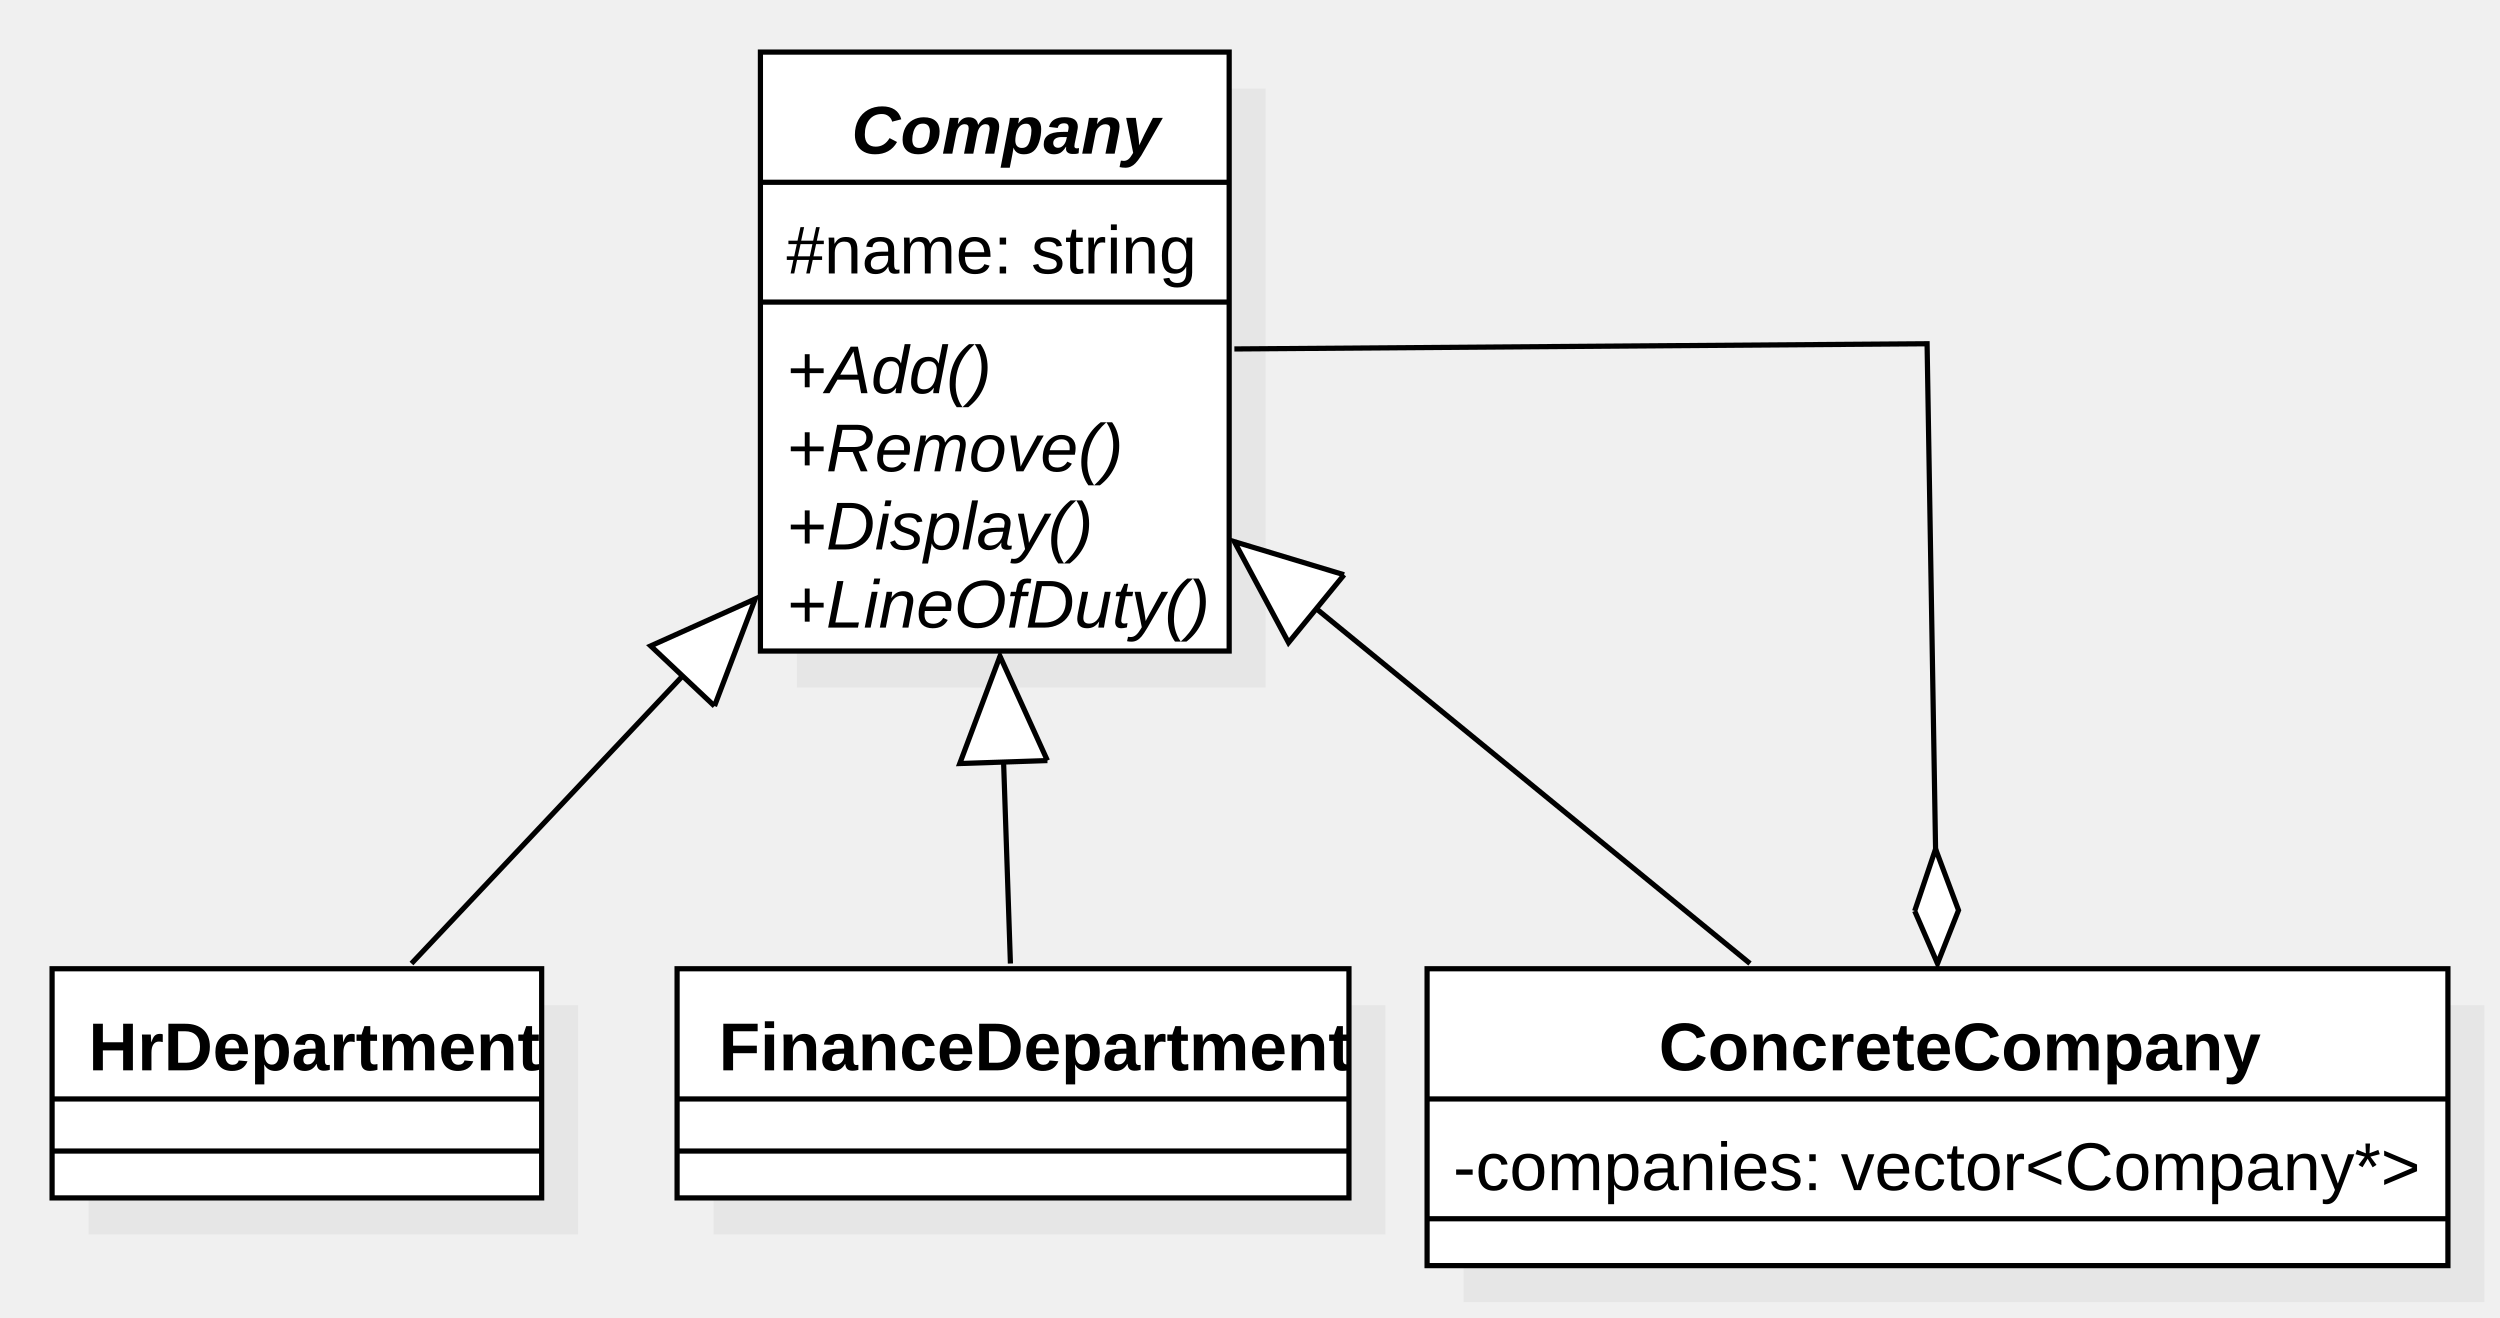
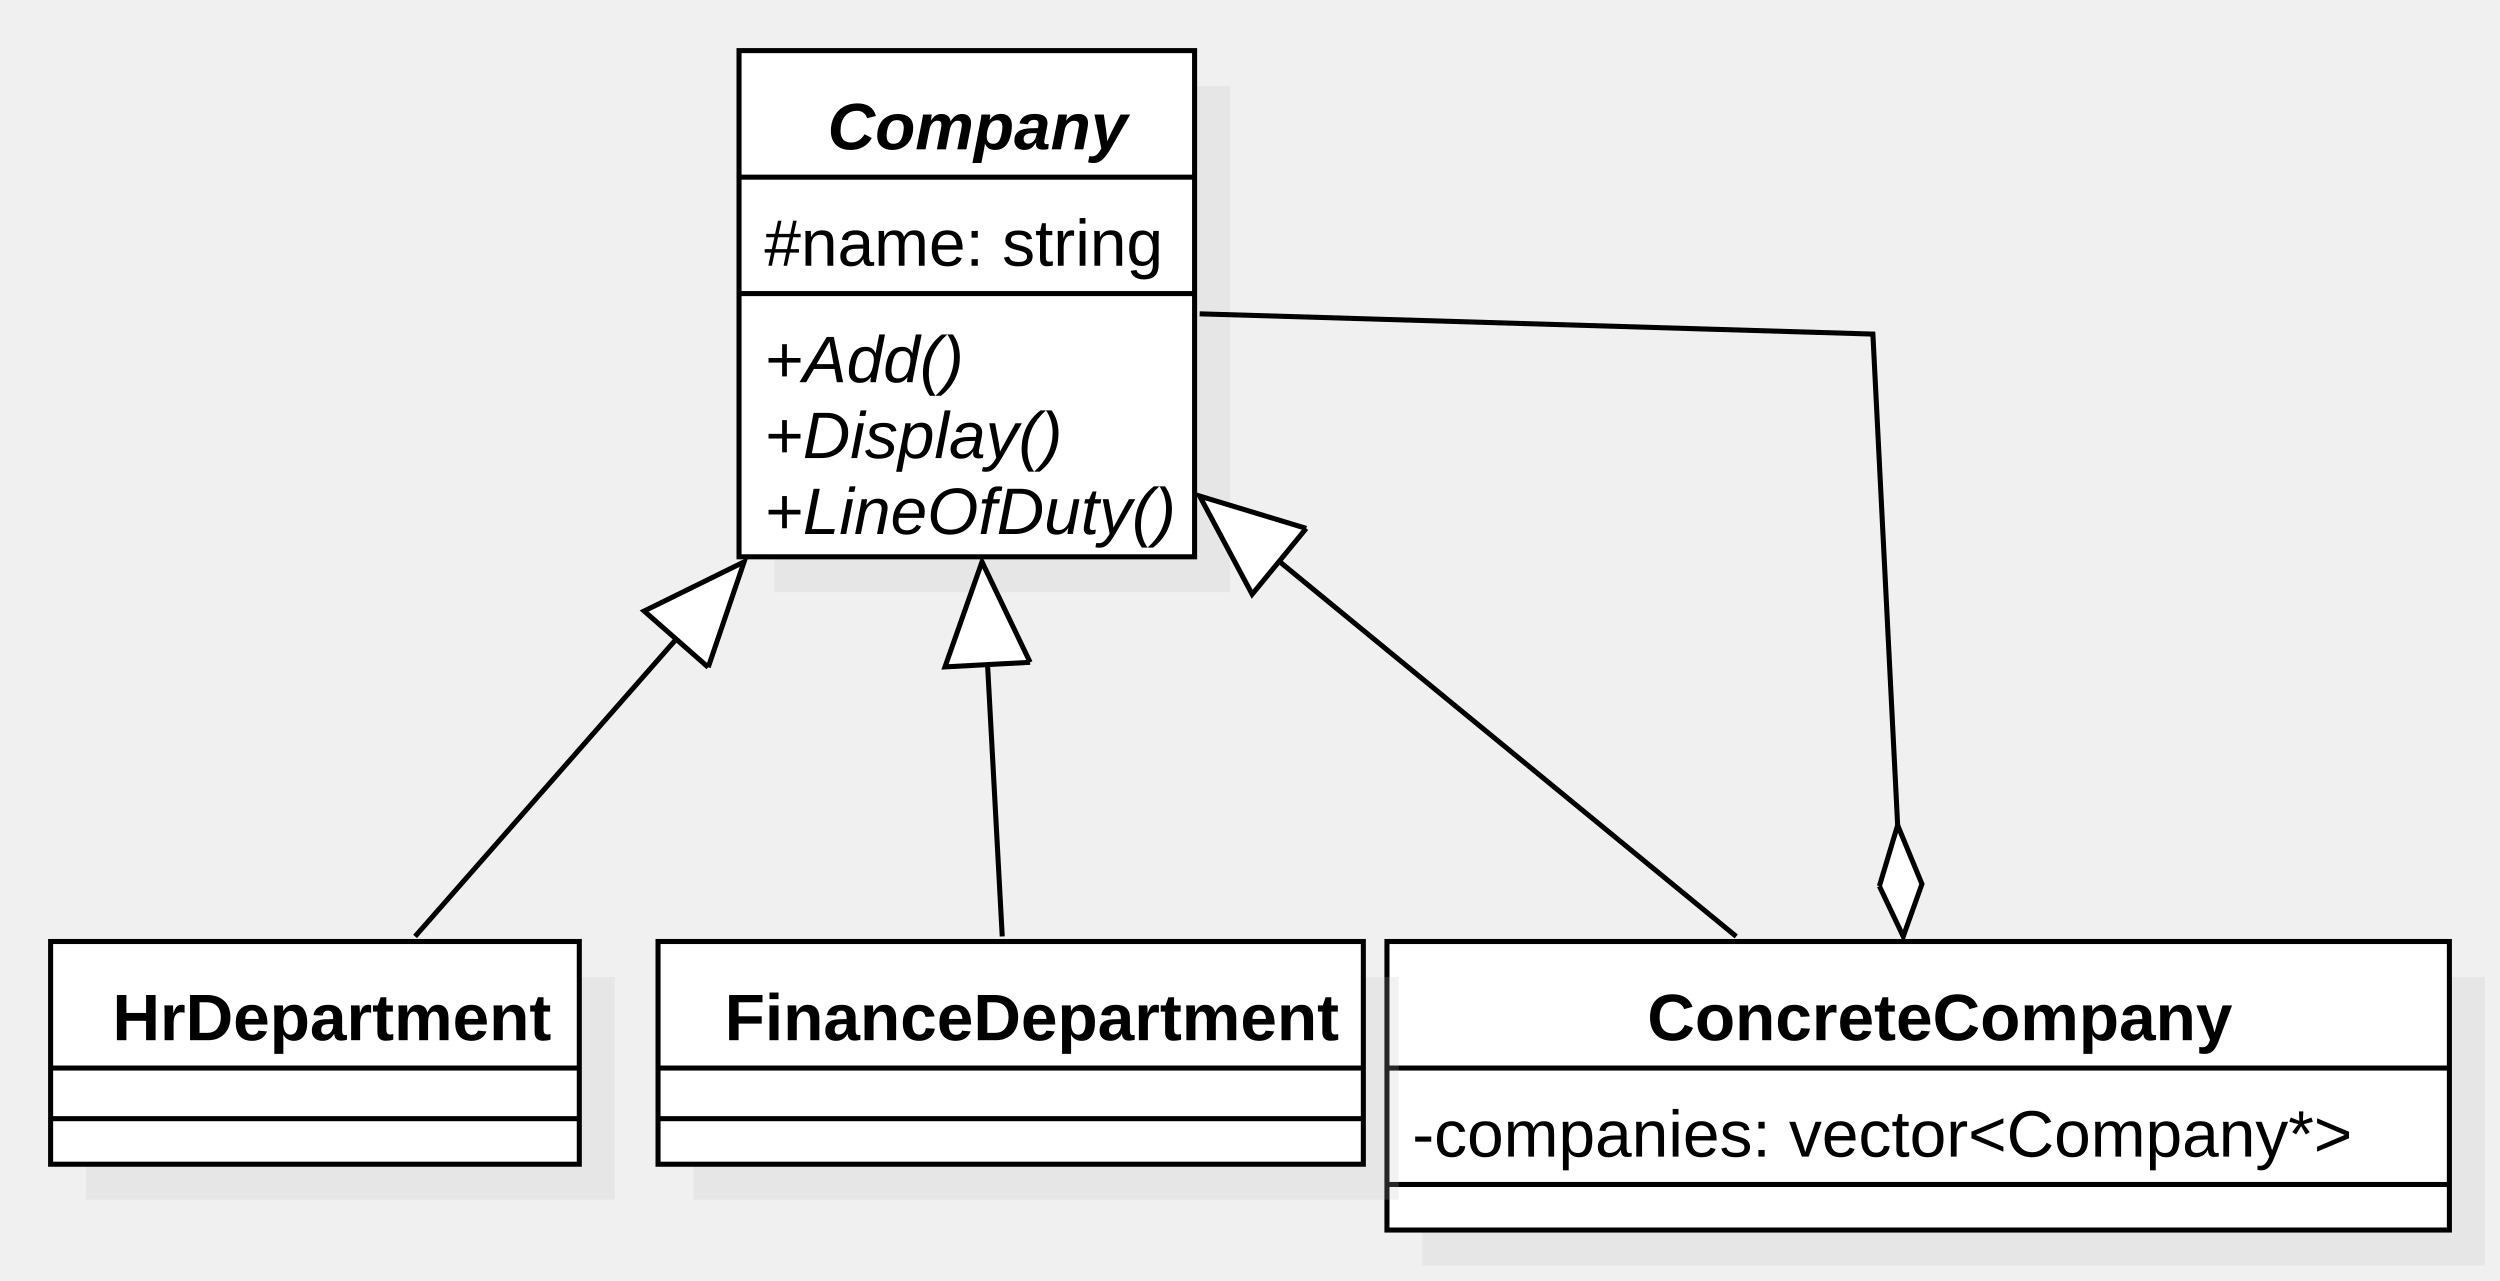
- <svg xmlns="http://www.w3.org/2000/svg" version="1.1" width="480" height="253">
+ <svg xmlns="http://www.w3.org/2000/svg" version="1.1" width="493.891" height="253">
  <defs />
  <g>
    <g transform="translate(-174,-190) scale(1,1)">
-       <rect fill="#C0C0C0" stroke="none" x="327" y="207" width="90" height="115" opacity="0.2" />
+       <rect fill="#C0C0C0" stroke="none" x="327" y="207" width="90" height="100" opacity="0.2" />
    </g>
    <g transform="translate(-174,-190) scale(1,1)">
-       <rect fill="#ffffff" stroke="none" x="320" y="200" width="90" height="115" />
+       <rect fill="#ffffff" stroke="none" x="320" y="200" width="90" height="100" />
    </g>
    <g transform="translate(-174,-190) scale(1,1)">
-       <path fill="none" stroke="#000000" d="M 320 200 L 410 200 L 410 315 L 320 315 L 320 200 Z Z" stroke-miterlimit="10" />
+       <path fill="none" stroke="#000000" d="M 320 200 L 410 200 L 410 300 L 320 300 L 320 200 Z Z" stroke-miterlimit="10" />
    </g>
    <g transform="translate(-174,-190) scale(1,1)">
      <path fill="none" stroke="#000000" d="M 320 225 L 410 225" stroke-miterlimit="10" />
    </g>
    <g transform="translate(-174,-190) scale(1,1)">
      <path fill="none" stroke="#000000" d="M 320 248 L 410 248" stroke-miterlimit="10" />
    </g>
    <g transform="translate(-174,-190) scale(1,1)">
      <g>
        <path fill="none" stroke="none" />
        <text fill="#000000" stroke="none" font-family="Arial" font-size="13px" font-style="italic" font-weight="bold" text-decoration="none" x="337.5" y="219.5">Company</text>
      </g>
    </g>
    <g transform="translate(-174,-190) scale(1,1)">
      <g>
        <path fill="none" stroke="none" />
        <text fill="#000000" stroke="none" font-family="Arial" font-size="13px" font-style="normal" font-weight="normal" text-decoration="none" x="325" y="242.5">#name: string</text>
      </g>
    </g>
    <g transform="translate(-174,-190) scale(1,1)">
      <g>
        <path fill="none" stroke="none" />
        <text fill="#000000" stroke="none" font-family="Arial" font-size="13px" font-style="italic" font-weight="normal" text-decoration="none" x="325" y="265.5">+Add()</text>
      </g>
    </g>
    <g transform="translate(-174,-190) scale(1,1)">
      <g>
        <path fill="none" stroke="none" />
-         <text fill="#000000" stroke="none" font-family="Arial" font-size="13px" font-style="italic" font-weight="normal" text-decoration="none" x="325" y="280.5">+Remove()</text>
+         <text fill="#000000" stroke="none" font-family="Arial" font-size="13px" font-style="italic" font-weight="normal" text-decoration="none" x="325" y="280.5">+Display()</text>
      </g>
    </g>
    <g transform="translate(-174,-190) scale(1,1)">
      <g>
        <path fill="none" stroke="none" />
-         <text fill="#000000" stroke="none" font-family="Arial" font-size="13px" font-style="italic" font-weight="normal" text-decoration="none" x="325" y="295.5">+Display()</text>
+         <text fill="#000000" stroke="none" font-family="Arial" font-size="13px" font-style="italic" font-weight="normal" text-decoration="none" x="325" y="295.5">+LineOfDuty()</text>
      </g>
+     </g>
+     <g transform="translate(-174,-190) scale(1,1)">
+       <rect fill="#C0C0C0" stroke="none" x="455" y="383" width="209.891" height="57" opacity="0.2" />
+     </g>
+     <g transform="translate(-174,-190) scale(1,1)">
+       <rect fill="#ffffff" stroke="none" x="448" y="376" width="209.891" height="57" />
+     </g>
+     <g transform="translate(-174,-190) scale(1,1)">
+       <path fill="none" stroke="#000000" d="M 448 376 L 657.891 376 L 657.891 433 L 448 433 L 448 376 Z Z" stroke-miterlimit="10" />
+     </g>
+     <g transform="translate(-174,-190) scale(1,1)">
+       <path fill="none" stroke="#000000" d="M 448 401 L 657.891 401" stroke-miterlimit="10" />
+     </g>
+     <g transform="translate(-174,-190) scale(1,1)">
+       <path fill="none" stroke="#000000" d="M 448 424 L 657.891 424" stroke-miterlimit="10" />
    </g>
    <g transform="translate(-174,-190) scale(1,1)">
      <g>
        <path fill="none" stroke="none" />
-         <text fill="#000000" stroke="none" font-family="Arial" font-size="13px" font-style="italic" font-weight="normal" text-decoration="none" x="325" y="310.5">+LineOfDuty()</text>
-       </g>
-     </g>
-     <g transform="translate(-174,-190) scale(1,1)">
-       <rect fill="#C0C0C0" stroke="none" x="455" y="383" width="196" height="57" opacity="0.2" />
-     </g>
-     <g transform="translate(-174,-190) scale(1,1)">
-       <rect fill="#ffffff" stroke="none" x="448" y="376" width="196" height="57" />
-     </g>
-     <g transform="translate(-174,-190) scale(1,1)">
-       <path fill="none" stroke="#000000" d="M 448 376 L 644 376 L 644 433 L 448 433 L 448 376 Z Z" stroke-miterlimit="10" />
-     </g>
-     <g transform="translate(-174,-190) scale(1,1)">
-       <path fill="none" stroke="#000000" d="M 448 401 L 644 401" stroke-miterlimit="10" />
-     </g>
-     <g transform="translate(-174,-190) scale(1,1)">
-       <path fill="none" stroke="#000000" d="M 448 424 L 644 424" stroke-miterlimit="10" />
-     </g>
-     <g transform="translate(-174,-190) scale(1,1)">
-       <g>
-         <path fill="none" stroke="none" />
-         <text fill="#000000" stroke="none" font-family="Arial" font-size="13px" font-style="normal" font-weight="bold" text-decoration="none" x="492.5" y="395.5">ConcreteCompany</text>
+         <text fill="#000000" stroke="none" font-family="Arial" font-size="13px" font-style="normal" font-weight="bold" text-decoration="none" x="499.445" y="395.5">ConcreteCompany</text>
      </g>
    </g>
    <g transform="translate(-174,-190) scale(1,1)">
      <g>
        <path fill="none" stroke="none" />
        <text fill="#000000" stroke="none" font-family="Arial" font-size="13px" font-style="normal" font-weight="normal" text-decoration="none" x="453" y="418.5">-companies: vector&lt;Company*&gt;</text>
      </g>
    </g>
    <g transform="translate(-174,-190) scale(1,1)">
-       <rect fill="#C0C0C0" stroke="none" x="191" y="383" width="94" height="44" opacity="0.2" />
+       <rect fill="#C0C0C0" stroke="none" x="191" y="383" width="104.443" height="44" opacity="0.2" />
    </g>
    <g transform="translate(-174,-190) scale(1,1)">
-       <rect fill="#ffffff" stroke="none" x="184" y="376" width="94" height="44" />
+       <rect fill="#ffffff" stroke="none" x="184" y="376" width="104.443" height="44" />
    </g>
    <g transform="translate(-174,-190) scale(1,1)">
-       <path fill="none" stroke="#000000" d="M 184 376 L 278 376 L 278 420 L 184 420 L 184 376 Z Z" stroke-miterlimit="10" />
+       <path fill="none" stroke="#000000" d="M 184 376 L 288.443 376 L 288.443 420 L 184 420 L 184 376 Z Z" stroke-miterlimit="10" />
    </g>
    <g transform="translate(-174,-190) scale(1,1)">
-       <path fill="none" stroke="#000000" d="M 184 401 L 278 401" stroke-miterlimit="10" />
+       <path fill="none" stroke="#000000" d="M 184 401 L 288.443 401" stroke-miterlimit="10" />
    </g>
    <g transform="translate(-174,-190) scale(1,1)">
-       <path fill="none" stroke="#000000" d="M 184 411 L 278 411" stroke-miterlimit="10" />
+       <path fill="none" stroke="#000000" d="M 184 411 L 288.443 411" stroke-miterlimit="10" />
    </g>
    <g transform="translate(-174,-190) scale(1,1)">
      <g>
        <path fill="none" stroke="none" />
-         <text fill="#000000" stroke="none" font-family="Arial" font-size="13px" font-style="normal" font-weight="bold" text-decoration="none" x="191" y="395.5">HrDepartment</text>
+         <text fill="#000000" stroke="none" font-family="Arial" font-size="13px" font-style="normal" font-weight="bold" text-decoration="none" x="196.222" y="395.5">HrDepartment</text>
      </g>
    </g>
    <g transform="translate(-174,-190) scale(1,1)">
-       <rect fill="#C0C0C0" stroke="none" x="311" y="383" width="129" height="44" opacity="0.2" />
+       <rect fill="#C0C0C0" stroke="none" x="311" y="383" width="139.336" height="44" opacity="0.2" />
    </g>
    <g transform="translate(-174,-190) scale(1,1)">
-       <rect fill="#ffffff" stroke="none" x="304" y="376" width="129" height="44" />
+       <rect fill="#ffffff" stroke="none" x="304" y="376" width="139.336" height="44" />
    </g>
    <g transform="translate(-174,-190) scale(1,1)">
-       <path fill="none" stroke="#000000" d="M 304 376 L 433 376 L 433 420 L 304 420 L 304 376 Z Z" stroke-miterlimit="10" />
+       <path fill="none" stroke="#000000" d="M 304 376 L 443.336 376 L 443.336 420 L 304 420 L 304 376 Z Z" stroke-miterlimit="10" />
    </g>
    <g transform="translate(-174,-190) scale(1,1)">
-       <path fill="none" stroke="#000000" d="M 304 401 L 433 401" stroke-miterlimit="10" />
+       <path fill="none" stroke="#000000" d="M 304 401 L 443.336 401" stroke-miterlimit="10" />
    </g>
    <g transform="translate(-174,-190) scale(1,1)">
-       <path fill="none" stroke="#000000" d="M 304 411 L 433 411" stroke-miterlimit="10" />
+       <path fill="none" stroke="#000000" d="M 304 411 L 443.336 411" stroke-miterlimit="10" />
    </g>
    <g transform="translate(-174,-190) scale(1,1)">
      <g>
        <path fill="none" stroke="none" />
-         <text fill="#000000" stroke="none" font-family="Arial" font-size="13px" font-style="normal" font-weight="bold" text-decoration="none" x="312" y="395.5">FinanceDepartment</text>
+         <text fill="#000000" stroke="none" font-family="Arial" font-size="13px" font-style="normal" font-weight="bold" text-decoration="none" x="317.168" y="395.5">FinanceDepartment</text>
      </g>
    </g>
    <g transform="translate(-174,-190) scale(1,1)">
-       <path fill="none" stroke="#000000" d="M 253 375 L 319 305" stroke-miterlimit="10" />
+       <path fill="none" stroke="#000000" d="M 256 375 L 321 301" stroke-miterlimit="10" />
    </g>
    <g transform="translate(-174,-190) scale(1,1)">
-       <path fill="#FFFFFF" stroke="none" d="M 311.182 325.564 L 319 305 L 298.931 314.013" />
+       <path fill="#FFFFFF" stroke="none" d="M 313.912 321.827 L 321 301 L 301.261 310.715" />
    </g>
    <g transform="translate(-174,-190) scale(1,1)">
-       <path fill="none" stroke="#000000" d="M 311.182 325.564 L 319 305 L 298.931 314.013 L 311.182 325.564" stroke-miterlimit="10" />
+       <path fill="none" stroke="#000000" d="M 313.912 321.827 L 321 301 L 301.261 310.715 L 313.912 321.827" stroke-miterlimit="10" />
    </g>
    <g transform="translate(-174,-190) scale(1,1)">
-       <path fill="none" stroke="#000000" d="M 368 375 L 366 316" stroke-miterlimit="10" />
+       <path fill="none" stroke="#000000" d="M 372 375 L 368 301" stroke-miterlimit="10" />
    </g>
    <g transform="translate(-174,-190) scale(1,1)">
-       <path fill="#FFFFFF" stroke="none" d="M 375.103 336.028 L 366 316 L 358.274 336.599" />
+       <path fill="#FFFFFF" stroke="none" d="M 377.504 320.841 L 368 301 L 360.69 321.75" />
    </g>
    <g transform="translate(-174,-190) scale(1,1)">
-       <path fill="none" stroke="#000000" d="M 375.103 336.028 L 366 316 L 358.274 336.599 L 375.103 336.028" stroke-miterlimit="10" />
+       <path fill="none" stroke="#000000" d="M 377.504 320.841 L 368 301 L 360.69 321.75 L 377.504 320.841" stroke-miterlimit="10" />
    </g>
    <g transform="translate(-174,-190) scale(1,1)">
-       <path fill="none" stroke="#000000" d="M 510 375 L 411 294" stroke-miterlimit="10" />
+       <path fill="none" stroke="#000000" d="M 517 375 L 411 288" stroke-miterlimit="10" />
    </g>
    <g transform="translate(-174,-190) scale(1,1)">
-       <path fill="#FFFFFF" stroke="none" d="M 432.062 300.355 L 411 294 L 421.4 313.387" />
+       <path fill="#FFFFFF" stroke="none" d="M 432.052 294.387 L 411 288 L 421.37 307.403" />
    </g>
    <g transform="translate(-174,-190) scale(1,1)">
-       <path fill="none" stroke="#000000" d="M 432.062 300.355 L 411 294 L 421.4 313.387 L 432.062 300.355" stroke-miterlimit="10" />
+       <path fill="none" stroke="#000000" d="M 432.052 294.387 L 411 288 L 421.37 307.403 L 432.052 294.387" stroke-miterlimit="10" />
    </g>
    <g transform="translate(-174,-190) scale(1,1)">
-       <path fill="none" stroke="#000000" d="M 411 257 L 544 256 L 546 375" stroke-miterlimit="10" />
+       <path fill="none" stroke="#000000" d="M 411 252 L 544 256 L 550 375" stroke-miterlimit="10" />
    </g>
    <g transform="translate(-174,-190) scale(1,1)">
-       <path fill="#FFFFFF" stroke="none" d="M 541.62 364.909 L 546 375 L 550.038 364.768 L 545.63 353.003" />
+       <path fill="#FFFFFF" stroke="none" d="M 545.284 365.062 L 550 375 L 553.692 364.638 L 548.892 353.028" />
    </g>
    <g transform="translate(-174,-190) scale(1,1)">
-       <path fill="none" stroke="#000000" d="M 541.62 364.909 L 546 375 L 550.038 364.768 L 545.63 353.003 L 541.62 364.909" stroke-miterlimit="10" />
+       <path fill="none" stroke="#000000" d="M 545.284 365.062 L 550 375 L 553.692 364.638 L 548.892 353.028 L 545.284 365.062" stroke-miterlimit="10" />
    </g>
  </g>
</svg>
